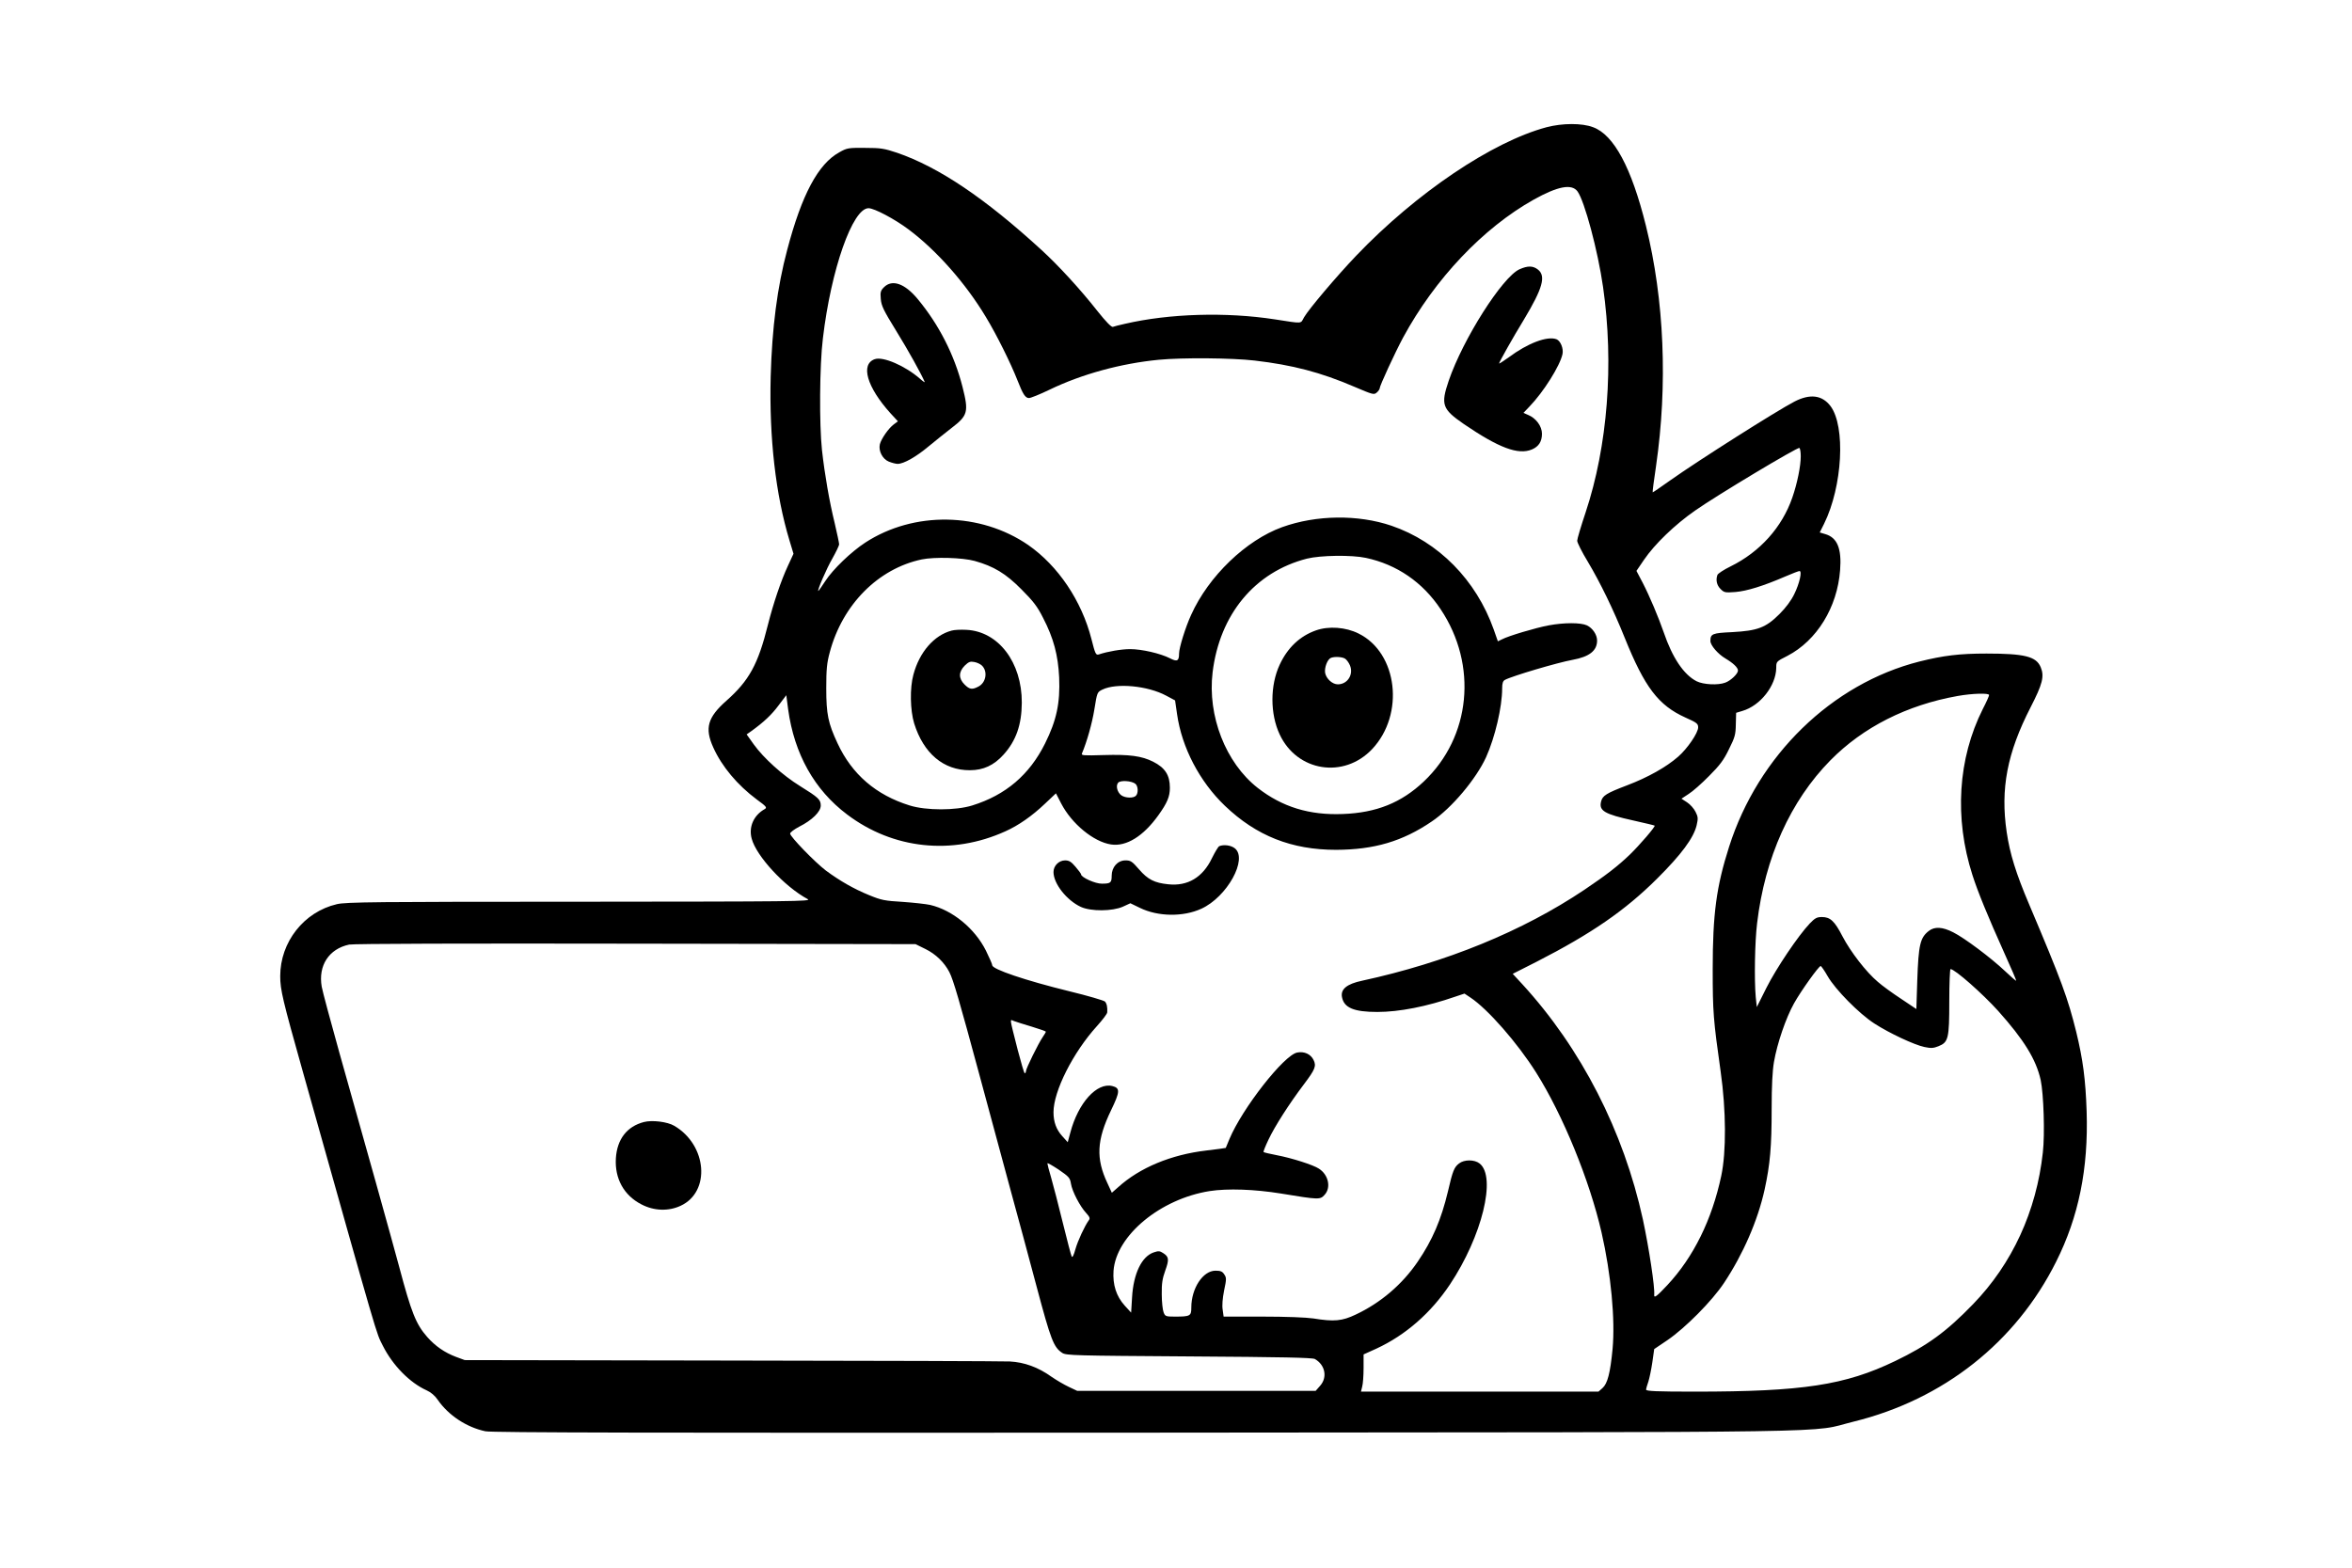
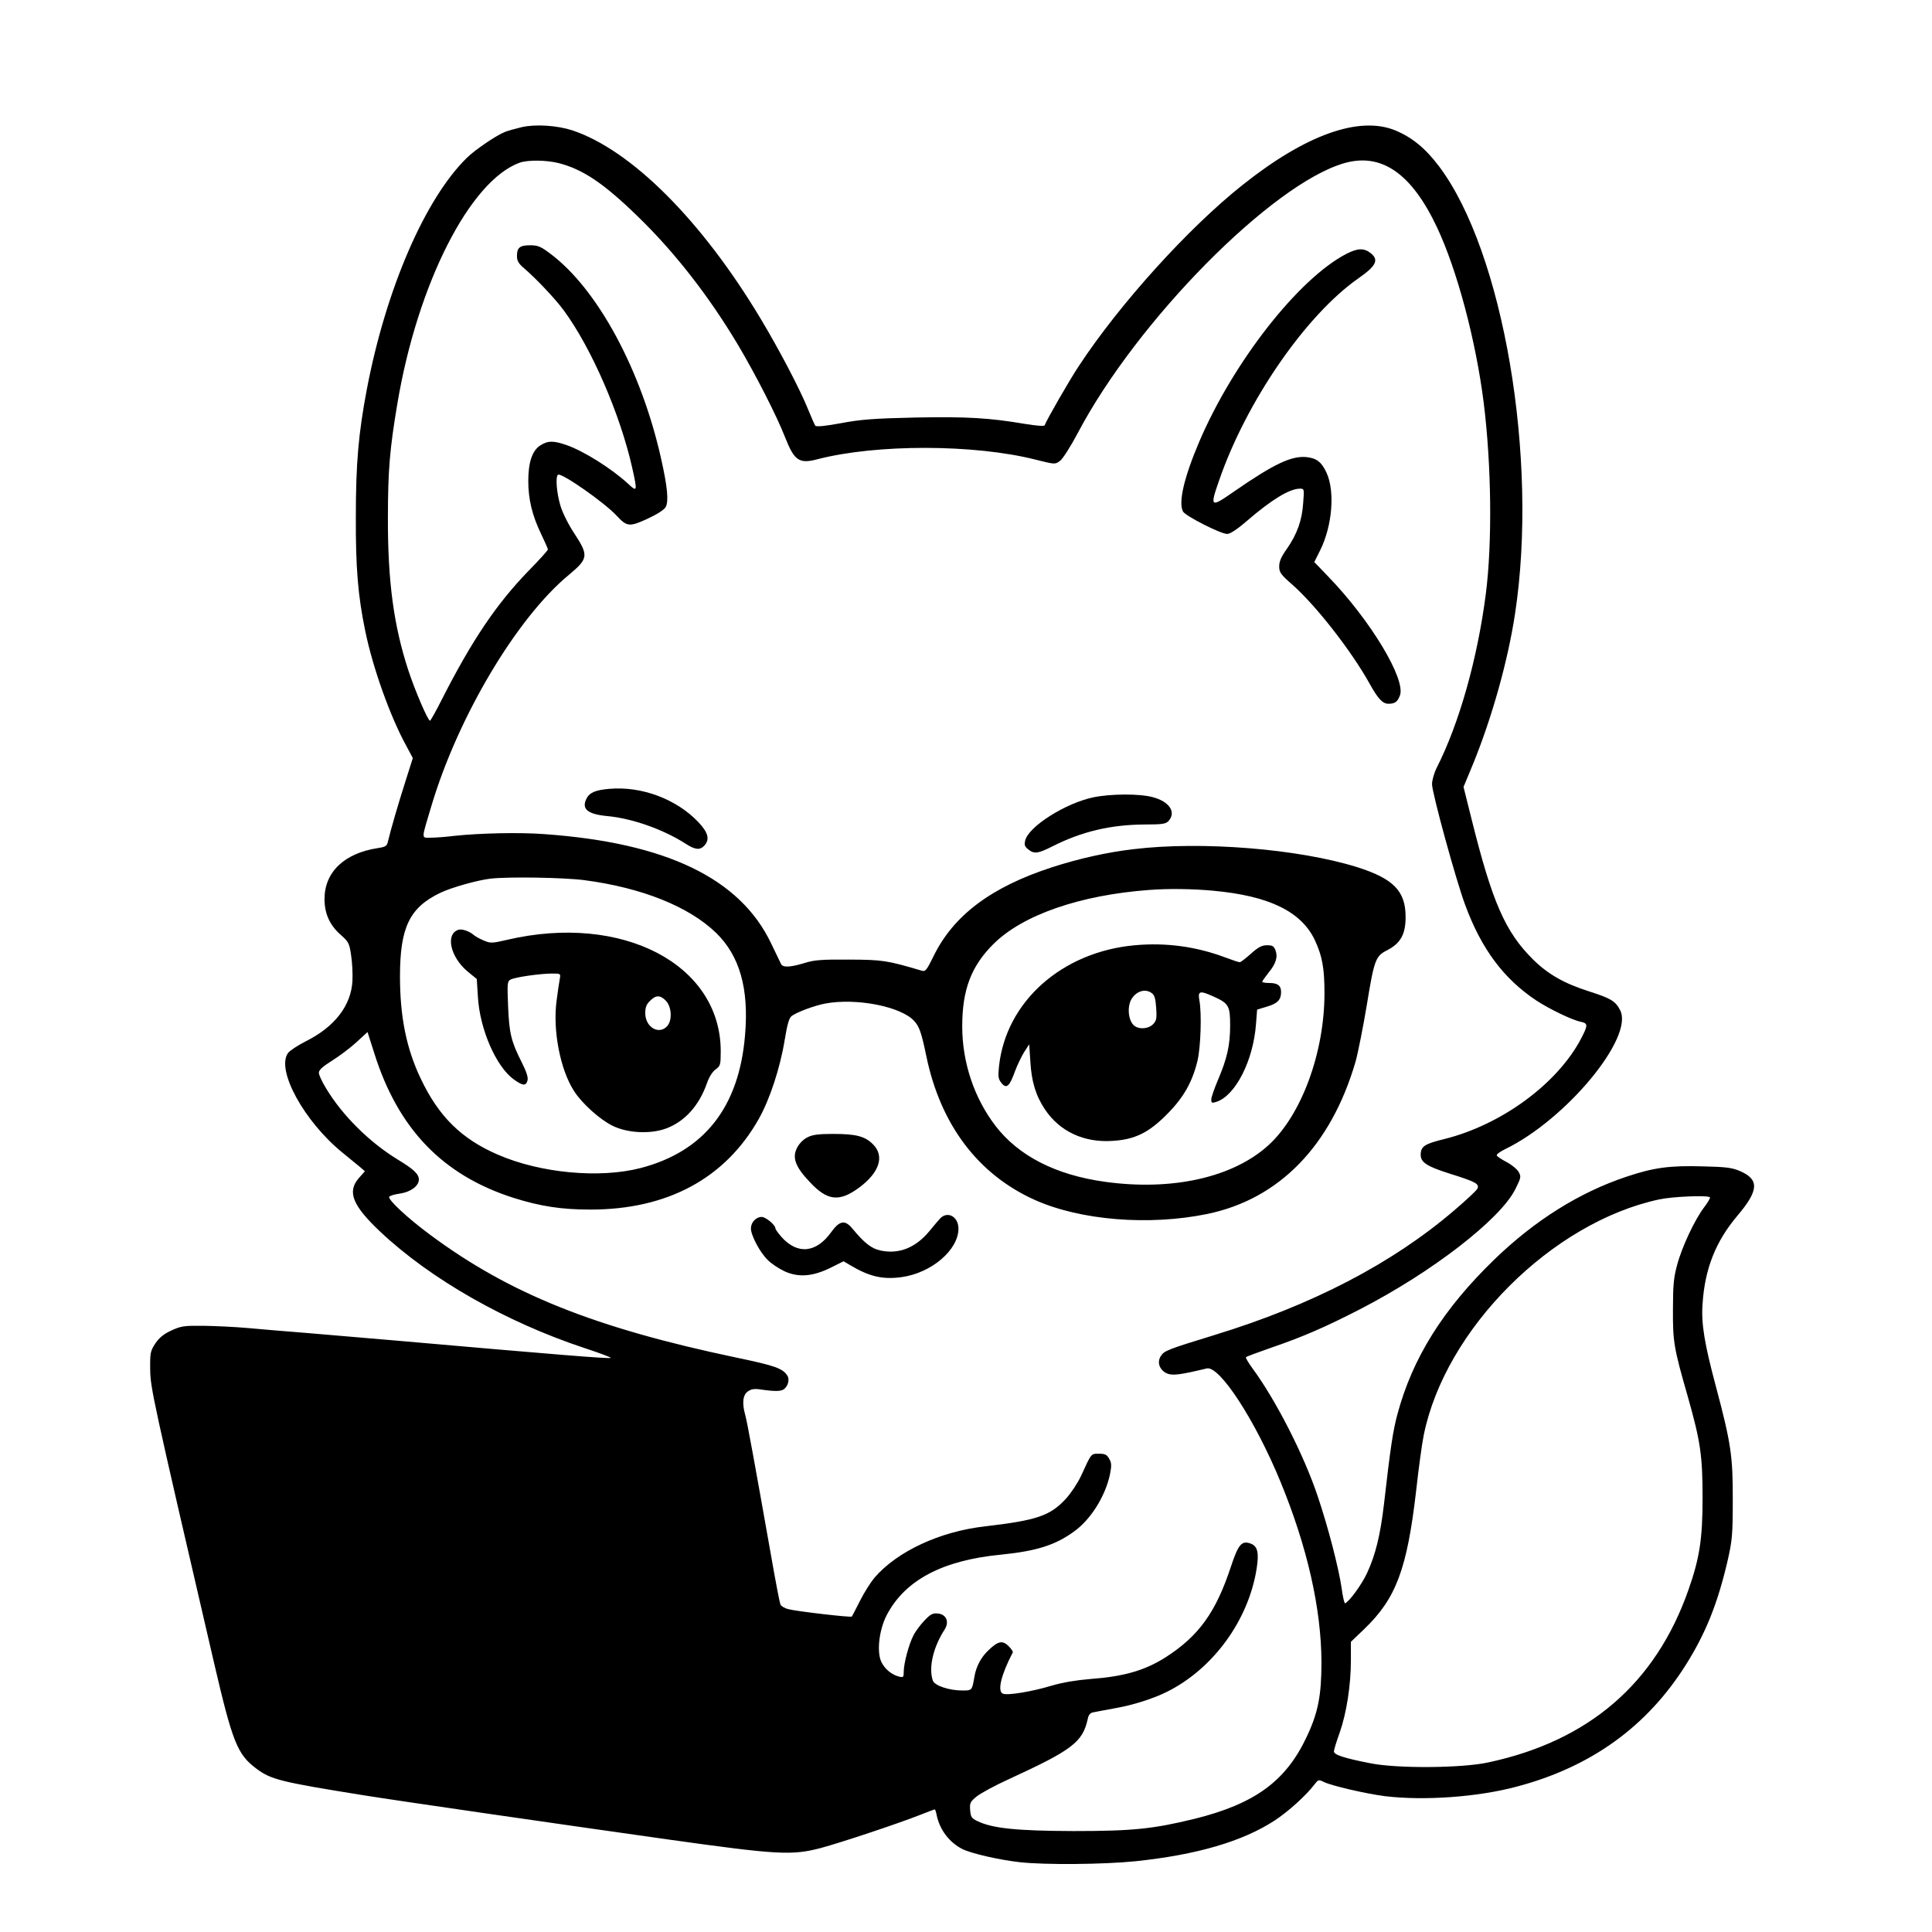
- <svg xmlns="http://www.w3.org/2000/svg" version="1.0" width="1536pt" height="1024pt" viewBox="0 0 1536 1024" preserveAspectRatio="xMidYMid meet">
+ <svg xmlns="http://www.w3.org/2000/svg" version="1.0" width="1024pt" height="1024pt" viewBox="0 0 1024 1024" preserveAspectRatio="xMidYMid meet">
  <g transform="translate(0,1024) scale(0.1,-0.1)" fill="#000000" stroke="none">
-     <path d="M10100 9409 c-355 -95 -851 -429 -1243 -839 -127 -133 -310 -349 -341 -403 -24 -43 -3 -42 -191 -13 -318 49 -689 38 -978 -29 -36 -8 -72 -17 -79 -20 -9 -4 -46 34 -100 102 -114 145 -257 300 -365 399 -372 341 -672 542 -944 636 -84 28 -107 32 -209 32 -109 1 -118 0 -169 -29 -138 -76 -245 -276 -340 -637 -65 -243 -99 -507 -108 -828 -10 -400 32 -770 123 -1071 l26 -86 -36 -78 c-45 -96 -96 -247 -131 -386 -64 -258 -123 -365 -271 -496 -123 -109 -143 -179 -86 -305 56 -125 158 -246 284 -340 63 -46 69 -53 52 -63 -72 -40 -106 -117 -85 -193 30 -114 216 -315 366 -395 28 -15 -87 -16 -1490 -17 -1327 0 -1528 -2 -1585 -16 -215 -50 -370 -247 -370 -470 0 -89 16 -156 146 -618 507 -1802 478 -1704 524 -1796 65 -129 176 -242 287 -292 27 -12 54 -35 72 -62 70 -101 188 -179 311 -205 42 -9 1080 -11 4315 -9 4746 4 4316 -3 4620 72 586 144 1060 518 1323 1045 147 293 211 607 199 981 -7 209 -24 339 -68 520 -55 221 -94 329 -308 834 -85 200 -125 328 -146 470 -42 284 3 518 156 816 78 152 91 202 66 262 -29 70 -105 89 -354 89 -178 0 -281 -13 -438 -52 -572 -145 -1053 -613 -1243 -1210 -83 -260 -107 -438 -107 -799 0 -281 4 -330 52 -670 36 -253 37 -524 4 -680 -61 -287 -181 -531 -352 -714 -70 -75 -88 -88 -86 -63 5 48 -34 305 -74 492 -126 576 -402 1116 -788 1537 l-62 67 158 80 c355 182 575 333 784 541 159 158 239 266 259 349 10 44 10 55 -7 88 -10 21 -35 49 -55 62 l-37 24 47 31 c26 16 86 69 133 117 70 70 96 104 130 175 39 78 44 95 45 163 l2 75 40 12 c118 34 220 165 222 281 0 42 0 42 73 79 192 100 326 317 344 560 11 140 -18 212 -96 235 l-37 11 28 56 c121 245 142 637 42 770 -55 72 -134 81 -235 29 -116 -60 -628 -385 -809 -513 -63 -45 -116 -81 -117 -80 -2 2 8 79 22 172 77 532 54 1085 -66 1569 -94 379 -209 594 -345 644 -73 28 -201 27 -304 0z m202 -419 c46 -63 133 -387 167 -625 72 -502 30 -1039 -114 -1472 -30 -90 -55 -173 -55 -185 0 -12 31 -74 70 -138 81 -136 166 -311 240 -495 131 -325 220 -442 397 -522 74 -33 83 -40 83 -64 0 -36 -70 -139 -131 -192 -78 -68 -197 -135 -334 -187 -134 -51 -160 -67 -169 -106 -15 -60 23 -82 209 -123 76 -17 139 -32 141 -34 6 -6 -100 -129 -162 -189 -77 -74 -153 -133 -297 -230 -404 -271 -903 -475 -1452 -594 -99 -21 -141 -55 -131 -107 13 -70 78 -97 231 -97 142 0 322 35 509 100 l60 20 39 -26 c113 -75 306 -295 429 -490 175 -278 349 -704 427 -1044 62 -271 90 -570 72 -762 -15 -157 -33 -226 -66 -255 l-26 -23 -776 0 -775 0 8 33 c5 17 9 72 9 121 l0 89 84 38 c190 88 355 232 480 419 209 314 305 702 194 790 -34 27 -101 27 -135 0 -31 -24 -41 -47 -72 -182 -44 -184 -101 -318 -198 -460 -101 -148 -241 -268 -405 -345 -88 -42 -141 -47 -276 -25 -48 7 -178 12 -332 12 l-254 0 -6 44 c-5 28 -1 75 9 126 16 75 16 84 1 106 -12 19 -24 24 -57 24 -82 0 -158 -115 -158 -241 0 -55 -7 -59 -108 -59 -59 0 -63 2 -73 28 -6 15 -12 68 -12 117 -1 72 4 103 23 156 26 72 24 90 -14 114 -21 14 -31 15 -60 5 -80 -26 -134 -139 -143 -295 l-6 -99 -42 46 c-55 61 -79 136 -73 227 17 231 306 470 628 521 117 18 292 12 465 -16 249 -41 256 -41 285 -9 44 47 26 131 -36 171 -37 25 -179 70 -274 88 -46 9 -86 18 -88 21 -3 2 12 39 32 81 41 87 135 234 231 361 74 98 83 120 63 160 -18 37 -60 57 -106 48 -86 -15 -360 -366 -443 -565 -12 -30 -23 -56 -24 -58 -1 -1 -58 -9 -127 -17 -230 -27 -435 -112 -576 -240 l-41 -36 -29 63 c-76 161 -70 281 24 476 59 122 60 145 8 158 -101 25 -223 -110 -274 -304 l-17 -63 -36 40 c-39 43 -57 93 -57 156 0 138 128 391 284 563 36 40 67 80 67 90 2 33 -3 57 -15 70 -7 7 -112 38 -232 67 -289 71 -504 144 -504 170 0 7 -19 50 -41 95 -73 146 -219 265 -364 299 -27 6 -108 15 -180 20 -117 7 -139 11 -219 44 -101 41 -194 95 -283 161 -72 55 -233 221 -233 241 0 8 27 28 59 45 84 42 141 98 141 138 0 39 -15 53 -136 128 -113 70 -236 181 -301 271 l-47 66 30 21 c82 59 134 108 179 169 l50 66 12 -92 c40 -291 171 -526 385 -687 300 -227 686 -268 1034 -110 85 38 174 100 258 180 l72 68 34 -66 c69 -133 212 -251 326 -268 100 -15 211 54 309 191 58 81 75 122 75 179 0 83 -31 131 -110 171 -74 37 -154 48 -321 43 -135 -4 -149 -3 -143 11 32 76 66 195 81 288 18 111 18 112 53 129 92 44 295 25 416 -40 l58 -31 13 -90 c31 -218 147 -440 312 -598 206 -197 436 -288 727 -288 248 1 433 55 624 185 131 88 290 278 355 420 59 131 105 329 105 449 0 34 5 49 18 56 46 25 343 113 442 131 110 20 160 60 160 126 0 38 -29 81 -66 99 -41 19 -149 19 -251 0 -85 -16 -263 -69 -304 -91 l-27 -13 -27 77 c-115 324 -361 573 -668 678 -218 74 -490 71 -713 -9 -236 -85 -481 -320 -595 -573 -37 -80 -79 -216 -79 -253 0 -49 -13 -55 -59 -31 -63 32 -185 60 -260 60 -58 0 -146 -15 -206 -35 -18 -5 -23 4 -47 100 -64 251 -218 479 -413 615 -313 215 -747 222 -1064 16 -92 -60 -211 -174 -261 -251 -23 -36 -44 -65 -46 -65 -9 0 53 145 92 212 24 43 44 84 44 93 0 8 -13 70 -29 138 -35 143 -65 316 -83 477 -18 167 -16 553 6 730 53 450 194 850 298 850 38 0 173 -72 262 -139 182 -136 372 -351 504 -571 70 -115 164 -305 207 -415 35 -90 51 -115 75 -115 11 0 71 24 133 54 213 103 468 172 714 196 158 15 478 12 626 -5 248 -29 432 -77 651 -171 122 -52 129 -54 147 -38 11 9 19 22 19 27 0 17 101 235 153 332 208 384 523 716 853 901 158 88 248 105 286 54z m1458 -1730 c0 -65 -23 -178 -55 -270 -67 -194 -211 -355 -404 -450 -43 -21 -81 -46 -85 -55 -12 -33 -5 -67 20 -92 24 -24 30 -25 97 -20 75 6 184 40 325 101 46 20 88 36 94 36 18 0 0 -81 -34 -150 -20 -42 -55 -89 -97 -131 -89 -89 -143 -109 -309 -118 -130 -6 -142 -11 -142 -58 0 -28 49 -85 98 -114 52 -31 82 -60 82 -79 0 -21 -47 -66 -83 -79 -47 -18 -143 -13 -187 9 -84 43 -158 153 -215 320 -34 98 -92 236 -137 323 l-41 78 49 72 c70 103 202 230 334 322 144 101 670 416 681 409 5 -3 9 -27 9 -54z m-2840 -664 c202 -43 371 -159 488 -335 244 -365 198 -835 -110 -1126 -146 -138 -309 -204 -528 -212 -219 -9 -397 46 -557 171 -209 164 -328 470 -294 754 46 379 276 656 616 743 88 22 292 25 385 5z m-2555 -20 c125 -35 203 -82 305 -185 78 -78 105 -113 142 -187 69 -133 98 -244 105 -389 7 -168 -17 -280 -92 -431 -102 -205 -257 -337 -475 -405 -108 -34 -302 -34 -410 0 -219 68 -376 203 -470 405 -62 133 -74 190 -74 361 0 124 4 165 23 235 83 311 316 546 601 606 83 17 265 12 345 -10z m6625 -876 c0 -6 -18 -47 -41 -91 -163 -324 -187 -713 -68 -1084 35 -110 102 -273 208 -509 45 -99 80 -181 78 -182 -2 -2 -34 26 -72 62 -94 89 -267 218 -339 254 -70 36 -122 39 -160 9 -56 -44 -67 -89 -75 -322 l-6 -188 -100 67 c-55 36 -124 86 -152 111 -76 64 -177 195 -230 296 -52 101 -80 127 -135 127 -33 0 -45 -7 -79 -42 -76 -80 -219 -293 -283 -420 l-63 -126 -7 66 c-10 113 -6 361 9 482 51 429 218 799 479 1064 213 216 499 361 831 420 96 17 205 20 205 6z m-5575 -580 c18 -15 20 -61 3 -78 -17 -17 -69 -15 -95 3 -26 19 -38 62 -21 82 14 18 89 13 113 -7z m-1371 -1079 c67 -33 123 -87 156 -151 26 -51 64 -181 200 -685 67 -247 157 -580 200 -740 44 -159 120 -443 170 -630 93 -349 111 -395 167 -432 25 -17 83 -18 828 -23 612 -4 805 -8 822 -17 68 -39 83 -120 34 -175 l-29 -33 -779 0 -778 0 -55 26 c-30 14 -81 44 -113 66 -88 63 -178 95 -272 100 -44 2 -863 5 -1820 6 l-1740 3 -57 21 c-74 28 -135 70 -188 130 -74 84 -104 161 -183 458 -40 150 -239 863 -391 1400 -57 204 -109 397 -115 430 -24 138 47 247 179 275 28 6 753 8 1872 6 l1827 -3 65 -32z m5892 -178 c50 -87 205 -244 304 -308 97 -63 261 -140 328 -154 42 -9 59 -8 91 5 65 26 71 49 71 293 0 116 4 211 8 211 28 0 210 -161 311 -273 169 -189 248 -317 278 -452 19 -89 28 -352 14 -473 -42 -384 -200 -727 -456 -991 -174 -180 -298 -270 -508 -371 -328 -158 -604 -200 -1309 -200 -248 0 -318 3 -318 13 0 6 7 30 15 53 7 22 19 79 26 127 l12 85 86 58 c116 79 291 255 370 374 124 187 220 406 265 610 36 165 46 280 46 528 0 149 5 247 15 305 21 122 78 288 131 383 47 84 162 244 174 244 4 0 25 -30 46 -67z m-5198 -329 c50 -15 92 -30 92 -33 0 -3 -9 -19 -21 -36 -28 -41 -109 -205 -109 -222 0 -7 -3 -13 -8 -13 -4 0 -24 69 -46 153 -55 218 -53 199 -25 188 13 -5 66 -22 117 -37z m256 -1026 c8 -50 59 -148 99 -191 23 -25 27 -35 18 -47 -28 -39 -72 -134 -88 -190 -10 -37 -19 -56 -24 -48 -4 7 -30 106 -58 220 -28 114 -62 246 -76 294 -14 47 -25 90 -25 95 0 5 33 -14 74 -41 67 -46 74 -54 80 -92z" />
-     <path d="M9923 8481 c-112 -51 -369 -456 -462 -728 -53 -156 -43 -185 99 -283 229 -156 355 -203 444 -166 45 19 66 52 66 103 0 49 -39 102 -91 123 l-30 13 39 41 c92 95 200 267 216 343 8 36 -13 87 -39 97 -60 23 -189 -26 -312 -118 -35 -25 -63 -43 -63 -40 0 8 89 167 163 288 122 203 144 283 91 325 -33 26 -67 26 -121 2z" />
-     <path d="M5773 8364 c-22 -22 -25 -32 -21 -77 4 -45 18 -74 100 -207 78 -126 164 -281 187 -335 2 -5 -12 4 -32 22 -95 83 -240 146 -294 127 -95 -33 -52 -182 102 -353 l49 -53 -27 -20 c-34 -25 -82 -94 -91 -130 -10 -43 17 -96 58 -113 20 -8 46 -15 58 -15 40 0 121 46 202 114 44 36 112 91 151 121 106 81 112 105 71 267 -54 212 -155 409 -294 576 -84 101 -166 129 -219 76z" />
-     <path d="M7963 4713 c-7 -2 -28 -38 -48 -78 -60 -126 -159 -185 -286 -171 -89 9 -133 31 -190 97 -46 53 -55 59 -89 59 -51 0 -90 -44 -90 -100 0 -46 -7 -52 -64 -52 -42 -1 -136 41 -136 61 0 4 -16 26 -36 49 -28 33 -42 42 -68 42 -41 0 -76 -35 -76 -76 0 -76 86 -185 179 -228 66 -30 206 -29 275 2 l48 22 62 -30 c118 -58 283 -60 401 -6 169 77 306 326 219 395 -25 20 -72 26 -101 14z" />
-     <path d="M8593 6122 c-104 -37 -184 -112 -236 -224 -63 -135 -63 -321 0 -455 113 -243 419 -292 604 -96 214 227 167 629 -89 755 -84 42 -195 50 -279 20z m189 -183 c11 -6 26 -26 34 -45 25 -60 -16 -124 -79 -124 -36 0 -75 36 -83 74 -6 35 15 90 38 99 23 9 69 7 90 -4z" />
-     <path d="M6215 6121 c-115 -30 -211 -141 -250 -288 -24 -87 -21 -233 5 -318 61 -196 192 -307 364 -306 88 0 157 32 220 102 82 91 118 195 119 339 1 264 -153 466 -362 476 -36 2 -79 0 -96 -5z m196 -227 c41 -37 30 -113 -22 -139 -40 -21 -57 -19 -90 14 -40 40 -39 82 1 123 26 25 36 29 62 24 18 -3 39 -13 49 -22z" />
-     <path d="M4205 2911 c-111 -29 -175 -112 -183 -237 -8 -132 52 -242 167 -301 82 -43 177 -46 256 -9 197 91 173 396 -41 522 -45 27 -145 39 -199 25z" />
+     <path d="M2765 9566 c-33 -8 -73 -19 -88 -25 -46 -18 -158 -94 -202 -137 -223 -218 -430 -698 -531 -1229 -44 -233 -58 -390 -58 -675 -1 -268 11 -417 50 -605 40 -195 133 -456 219 -611 l33 -62 -39 -123 c-37 -116 -79 -259 -93 -320 -5 -23 -13 -28 -53 -34 -178 -27 -283 -127 -283 -270 0 -78 28 -139 86 -190 42 -37 46 -45 55 -109 6 -38 9 -99 7 -135 -7 -131 -94 -244 -249 -321 -43 -22 -85 -50 -93 -62 -63 -90 86 -362 290 -528 37 -30 79 -65 93 -76 l25 -22 -32 -36 c-63 -72 -34 -145 112 -283 267 -252 667 -480 1084 -618 79 -26 141 -49 139 -52 -6 -6 -287 17 -1142 92 -154 13 -365 31 -470 40 -104 8 -244 20 -310 26 -66 6 -172 11 -235 12 -105 1 -120 -1 -172 -25 -41 -19 -64 -38 -85 -69 -26 -40 -28 -49 -27 -138 2 -100 9 -135 340 -1561 96 -412 122 -478 220 -552 79 -60 127 -72 569 -143 186 -30 1024 -151 1619 -235 578 -81 653 -85 806 -45 108 29 411 130 525 175 41 16 77 30 79 30 3 0 8 -15 11 -33 17 -77 67 -142 135 -177 48 -24 197 -58 305 -70 135 -15 446 -12 613 5 325 34 568 105 738 216 72 47 168 134 211 191 20 26 22 27 50 13 41 -20 222 -62 323 -75 207 -25 491 -5 697 50 395 104 692 318 899 647 105 167 168 325 220 548 25 110 28 138 28 325 1 232 -10 303 -89 600 -61 228 -79 335 -71 440 12 186 70 331 185 467 112 132 116 190 18 234 -45 20 -73 24 -201 27 -176 5 -260 -6 -406 -55 -249 -83 -485 -231 -699 -438 -272 -263 -435 -523 -515 -823 -23 -87 -36 -170 -71 -477 -19 -162 -45 -268 -90 -364 -30 -63 -93 -149 -116 -159 -3 -2 -12 34 -18 80 -16 108 -70 319 -127 488 -73 218 -222 510 -346 678 -22 30 -37 56 -34 59 3 3 62 25 131 49 170 58 291 111 470 203 385 198 748 479 827 639 30 60 31 66 17 91 -8 14 -37 38 -64 52 -27 14 -50 30 -52 35 -2 6 18 20 44 33 324 157 685 593 610 737 -25 48 -48 62 -163 99 -133 42 -219 91 -299 170 -147 146 -216 304 -325 742 l-43 172 51 123 c100 246 184 544 222 795 125 820 -62 1921 -404 2373 -72 95 -142 152 -231 189 -191 78 -475 -23 -810 -290 -286 -227 -650 -629 -867 -959 -50 -75 -172 -288 -181 -314 -2 -6 -41 -3 -103 7 -194 33 -313 39 -584 34 -218 -5 -288 -10 -393 -30 -88 -16 -130 -20 -136 -13 -4 6 -22 47 -40 91 -42 104 -154 317 -249 475 -312 521 -685 894 -998 999 -81 26 -194 34 -269 17z m198 -191 c127 -33 237 -107 413 -278 197 -190 379 -423 535 -684 91 -153 204 -373 249 -488 50 -127 75 -145 173 -119 313 81 831 80 1155 -2 104 -26 104 -26 130 -7 15 11 57 77 95 149 314 595 1028 1318 1411 1429 197 57 357 -53 492 -339 107 -227 206 -599 248 -931 41 -329 46 -742 11 -1014 -44 -342 -141 -686 -260 -920 -14 -28 -25 -67 -25 -87 0 -46 127 -510 176 -641 86 -233 204 -391 377 -506 67 -44 192 -105 237 -113 37 -8 37 -18 0 -89 -126 -240 -423 -457 -724 -532 -106 -26 -126 -39 -126 -84 0 -40 33 -61 152 -99 141 -44 161 -55 148 -81 -6 -11 -61 -62 -122 -114 -329 -282 -753 -502 -1268 -660 -254 -78 -269 -84 -287 -112 -22 -33 -8 -73 31 -92 29 -13 67 -9 212 26 68 16 257 -275 391 -601 142 -345 216 -672 217 -956 0 -177 -18 -269 -79 -397 -110 -234 -275 -354 -593 -433 -221 -54 -329 -65 -642 -65 -300 1 -430 14 -510 53 -31 15 -35 22 -38 58 -3 38 1 45 34 72 21 17 98 59 173 93 333 153 389 195 416 317 4 22 13 33 28 36 12 3 65 12 117 22 97 17 203 51 275 87 245 122 431 378 475 650 14 88 6 122 -32 136 -47 17 -65 -5 -104 -123 -80 -242 -170 -367 -346 -480 -110 -70 -222 -102 -398 -115 -74 -6 -147 -18 -205 -35 -105 -32 -234 -53 -259 -43 -31 12 -11 98 52 219 2 4 -8 19 -22 33 -32 32 -56 27 -104 -19 -41 -37 -68 -88 -77 -141 -13 -75 -12 -75 -64 -75 -71 0 -148 26 -157 53 -23 68 2 176 62 269 27 41 10 82 -35 86 -27 3 -39 -3 -72 -38 -21 -22 -48 -58 -58 -79 -24 -46 -51 -148 -51 -191 0 -30 -2 -32 -26 -26 -37 10 -70 36 -90 72 -29 52 -16 173 26 254 97 185 295 290 605 320 188 19 288 50 388 123 88 63 165 186 190 302 9 47 9 61 -4 83 -12 22 -22 27 -54 27 -43 0 -39 5 -95 -117 -17 -37 -53 -91 -79 -120 -84 -92 -155 -116 -430 -148 -239 -27 -465 -132 -586 -272 -20 -24 -55 -79 -77 -123 -22 -44 -42 -82 -43 -83 -5 -6 -296 28 -336 39 -21 5 -40 17 -43 26 -4 10 -27 130 -51 268 -84 475 -125 700 -135 735 -18 63 -13 108 15 126 21 14 36 15 92 6 46 -6 75 -6 91 1 26 12 40 53 25 76 -24 38 -66 53 -268 95 -753 158 -1205 339 -1626 652 -119 88 -225 187 -216 201 4 6 30 13 58 17 55 8 99 40 99 74 0 29 -26 54 -110 105 -150 91 -295 234 -382 379 -21 34 -38 71 -38 82 0 15 20 33 68 63 37 23 95 66 129 97 l61 56 36 -113 c126 -400 362 -646 738 -766 143 -45 254 -62 408 -62 407 0 714 165 892 481 58 103 113 270 137 418 14 84 23 116 37 127 27 20 119 55 178 66 165 31 403 -16 472 -93 27 -30 38 -62 64 -187 75 -362 274 -626 575 -761 241 -108 605 -138 915 -74 380 79 655 361 785 808 13 47 40 183 60 303 38 233 46 255 104 285 74 37 101 85 101 178 0 137 -64 203 -257 264 -310 97 -826 139 -1187 95 -137 -16 -285 -49 -428 -95 -324 -105 -524 -255 -630 -472 -36 -73 -43 -83 -62 -77 -186 55 -208 58 -386 59 -144 1 -185 -2 -235 -18 -76 -23 -115 -25 -125 -6 -4 8 -28 58 -53 110 -164 344 -555 533 -1202 579 -132 10 -343 5 -475 -9 -47 -6 -104 -10 -128 -10 -50 0 -50 -14 5 170 141 472 452 995 728 1223 103 86 106 102 30 218 -32 48 -64 112 -75 150 -20 68 -27 154 -12 163 19 11 248 -149 312 -219 53 -57 67 -58 161 -15 50 23 89 48 97 62 17 30 10 106 -24 257 -105 470 -337 900 -588 1087 -49 37 -65 44 -105 44 -56 0 -71 -12 -71 -57 0 -25 8 -40 38 -65 68 -59 165 -162 210 -223 147 -200 299 -550 363 -835 28 -126 27 -130 -23 -83 -90 82 -234 172 -325 204 -71 24 -98 24 -138 -1 -44 -27 -65 -90 -65 -189 0 -98 21 -183 67 -279 20 -42 37 -80 37 -84 1 -4 -46 -56 -104 -115 -169 -175 -297 -364 -458 -680 -31 -62 -60 -113 -63 -113 -11 0 -80 161 -115 268 -77 235 -109 471 -108 807 0 252 10 367 50 605 107 637 385 1183 649 1278 44 15 142 14 208 -3z m134 -3800 c305 -40 555 -140 699 -280 124 -121 174 -294 153 -540 -31 -382 -216 -618 -554 -706 -217 -56 -531 -27 -756 71 -193 83 -314 203 -408 401 -77 160 -111 330 -111 544 0 260 51 365 214 443 61 29 197 67 266 75 97 11 389 6 497 -8z m3333 -56 c296 -27 467 -110 539 -262 39 -84 51 -148 51 -281 0 -315 -122 -646 -296 -805 -188 -172 -511 -244 -866 -195 -262 36 -459 137 -582 297 -113 148 -176 336 -176 527 0 195 48 320 166 437 155 154 459 259 824 286 103 8 232 6 340 -4z m2633 -1625 c3 -3 -11 -27 -30 -52 -50 -65 -119 -212 -144 -307 -18 -65 -22 -108 -22 -235 -1 -172 5 -206 78 -460 68 -240 79 -315 79 -540 0 -217 -16 -319 -75 -487 -174 -495 -527 -800 -1060 -914 -140 -31 -484 -33 -624 -5 -139 27 -195 45 -195 63 0 8 14 54 31 101 36 103 59 250 59 383 l0 97 71 68 c169 162 227 319 275 734 13 118 31 250 40 293 113 562 680 1129 1249 1250 69 15 256 23 268 11z" />
+     <path d="M7137 8895 c-254 -131 -601 -574 -782 -999 -80 -189 -110 -319 -85 -367 13 -24 200 -119 234 -119 16 0 53 24 106 70 130 112 224 169 279 170 24 0 24 -1 18 -77 -6 -91 -32 -164 -87 -243 -29 -40 -40 -66 -40 -92 0 -32 8 -43 72 -99 126 -112 312 -351 408 -524 44 -79 68 -105 99 -105 35 0 48 10 61 44 32 86 -156 398 -379 629 l-75 78 32 64 c63 128 78 308 34 407 -26 58 -53 79 -105 85 -81 9 -174 -35 -392 -186 -119 -83 -123 -79 -74 61 144 419 459 877 739 1073 95 66 110 98 64 134 -35 27 -68 26 -127 -4z" />
+     <path d="M3230 6059 c-71 -6 -104 -19 -120 -49 -30 -56 2 -85 105 -95 134 -12 298 -70 416 -145 53 -35 79 -37 102 -12 30 33 21 69 -32 125 -116 122 -301 191 -471 176z" />
+     <path d="M5795 6014 c-148 -31 -342 -154 -361 -228 -6 -24 -3 -33 16 -48 31 -25 51 -23 130 17 154 78 308 114 486 115 94 0 113 3 127 18 43 47 5 104 -84 127 -69 19 -223 18 -314 -1z" />
+     <path d="M4280 4212 c-20 -9 -44 -33 -54 -53 -29 -53 -12 -102 66 -184 93 -100 156 -107 261 -30 108 80 137 167 74 230 -43 43 -90 55 -212 55 -75 0 -109 -4 -135 -18z" />
+     <path d="M4983 3782 c-10 -11 -35 -40 -56 -66 -73 -89 -162 -125 -260 -104 -48 10 -85 39 -149 116 -39 48 -68 43 -112 -18 -80 -112 -180 -121 -265 -25 -17 20 -31 39 -31 44 0 18 -51 61 -73 61 -30 0 -57 -29 -57 -61 0 -36 47 -126 88 -166 19 -20 60 -47 90 -61 74 -34 150 -28 245 19 l68 34 32 -19 c104 -62 174 -79 276 -65 158 22 301 144 301 257 0 64 -58 95 -97 54z" />
+     <path d="M2430 5312 c-70 -22 -44 -143 47 -220 l50 -41 6 -95 c10 -171 96 -369 190 -437 49 -35 65 -36 73 -5 4 16 -6 47 -31 96 -56 111 -66 153 -72 296 -5 123 -4 133 13 142 24 13 158 32 221 32 45 0 45 -1 40 -28 -3 -16 -11 -68 -17 -116 -21 -157 19 -364 92 -478 42 -66 136 -151 205 -185 79 -39 201 -45 284 -14 99 37 175 122 216 240 11 32 29 61 46 73 25 18 27 24 27 96 0 461 -522 733 -1131 591 -81 -19 -89 -19 -125 -4 -21 9 -45 22 -54 30 -21 19 -62 33 -80 27z m1100 -377 c30 -32 34 -103 6 -134 -44 -48 -116 -5 -116 69 0 30 6 47 25 65 31 32 55 32 85 0z" />
+     <path d="M6015 5230 c-387 -35 -683 -299 -720 -641 -6 -56 -4 -68 13 -89 26 -33 43 -19 72 63 13 34 35 80 49 102 l26 40 6 -90 c6 -108 29 -183 78 -256 78 -116 206 -176 357 -166 120 7 194 44 293 145 85 86 131 168 158 280 17 72 23 249 10 320 -9 50 2 53 73 21 83 -37 90 -50 90 -154 0 -104 -16 -176 -65 -290 -19 -45 -35 -91 -35 -102 0 -20 3 -21 30 -12 100 35 193 220 207 411 l6 77 53 16 c55 16 74 36 74 77 0 34 -18 48 -62 48 -21 0 -38 3 -38 6 0 4 15 25 33 48 40 48 51 85 37 120 -8 21 -16 26 -44 26 -28 0 -47 -10 -86 -45 -28 -25 -54 -45 -59 -45 -5 0 -39 11 -76 25 -154 58 -314 80 -480 65z m90 -254 c14 -10 20 -30 23 -79 4 -56 1 -68 -17 -86 -27 -27 -82 -28 -105 -2 -26 29 -31 91 -12 130 25 47 75 64 111 37z" />
  </g>
</svg>
